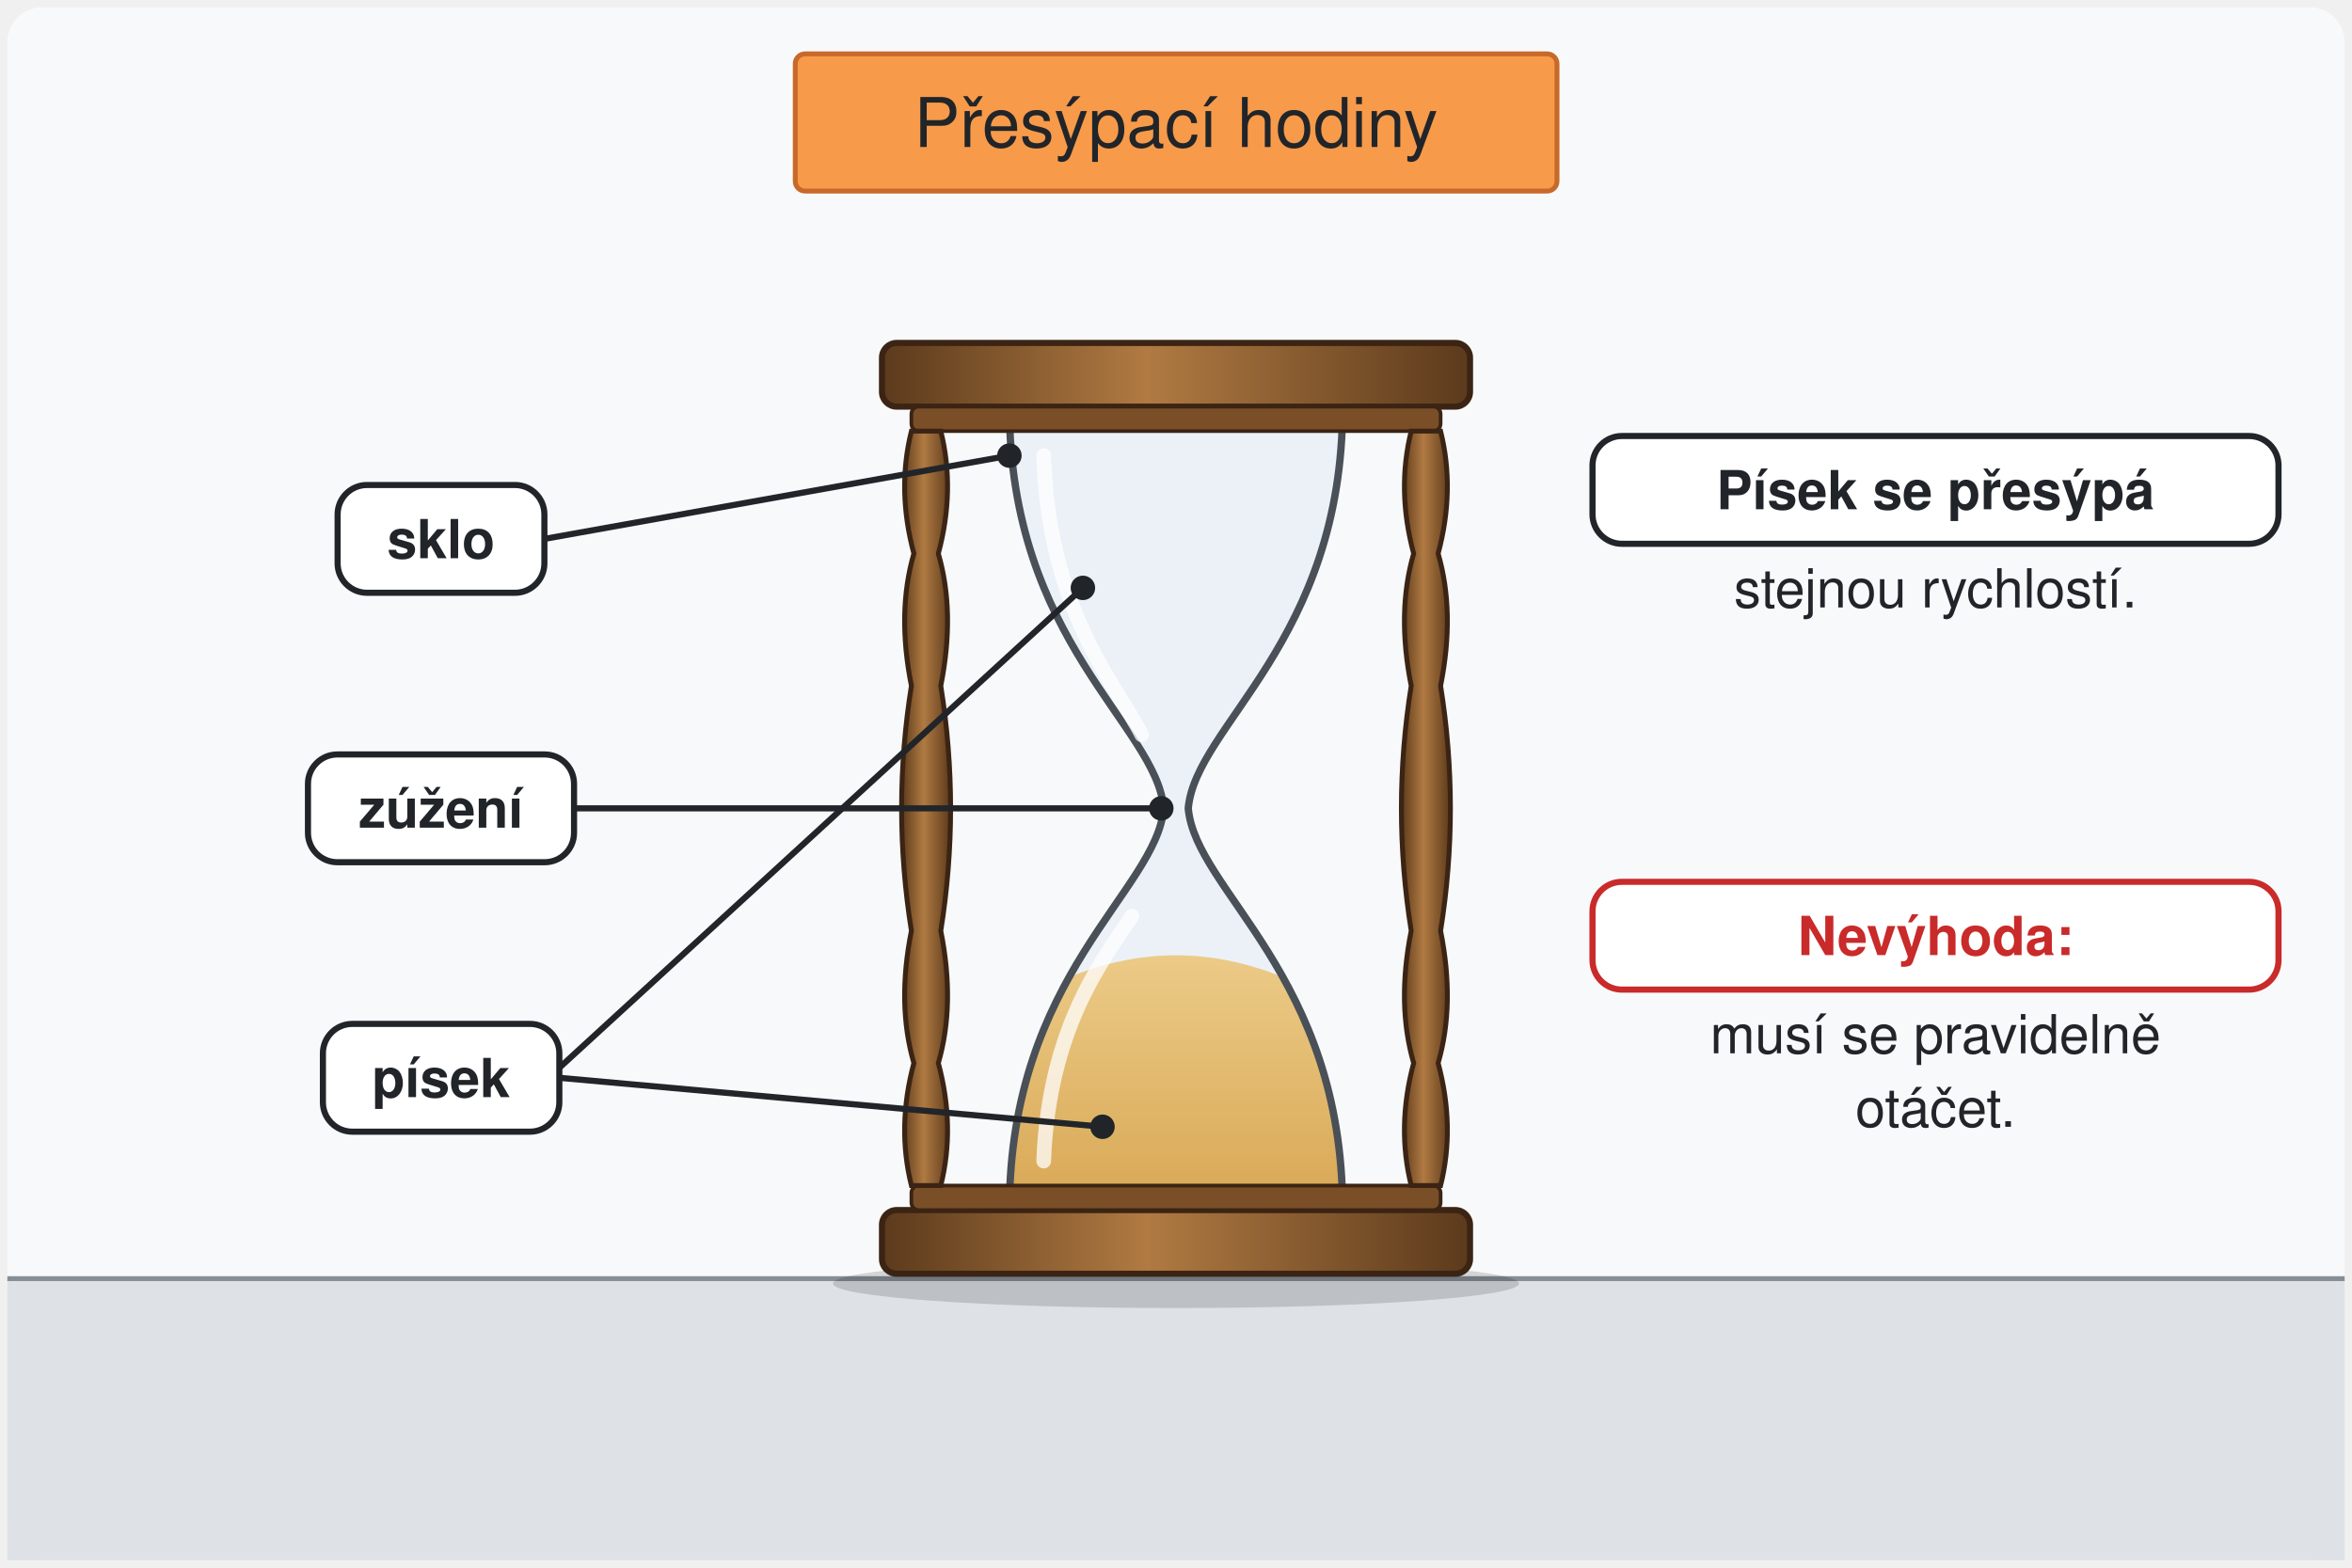
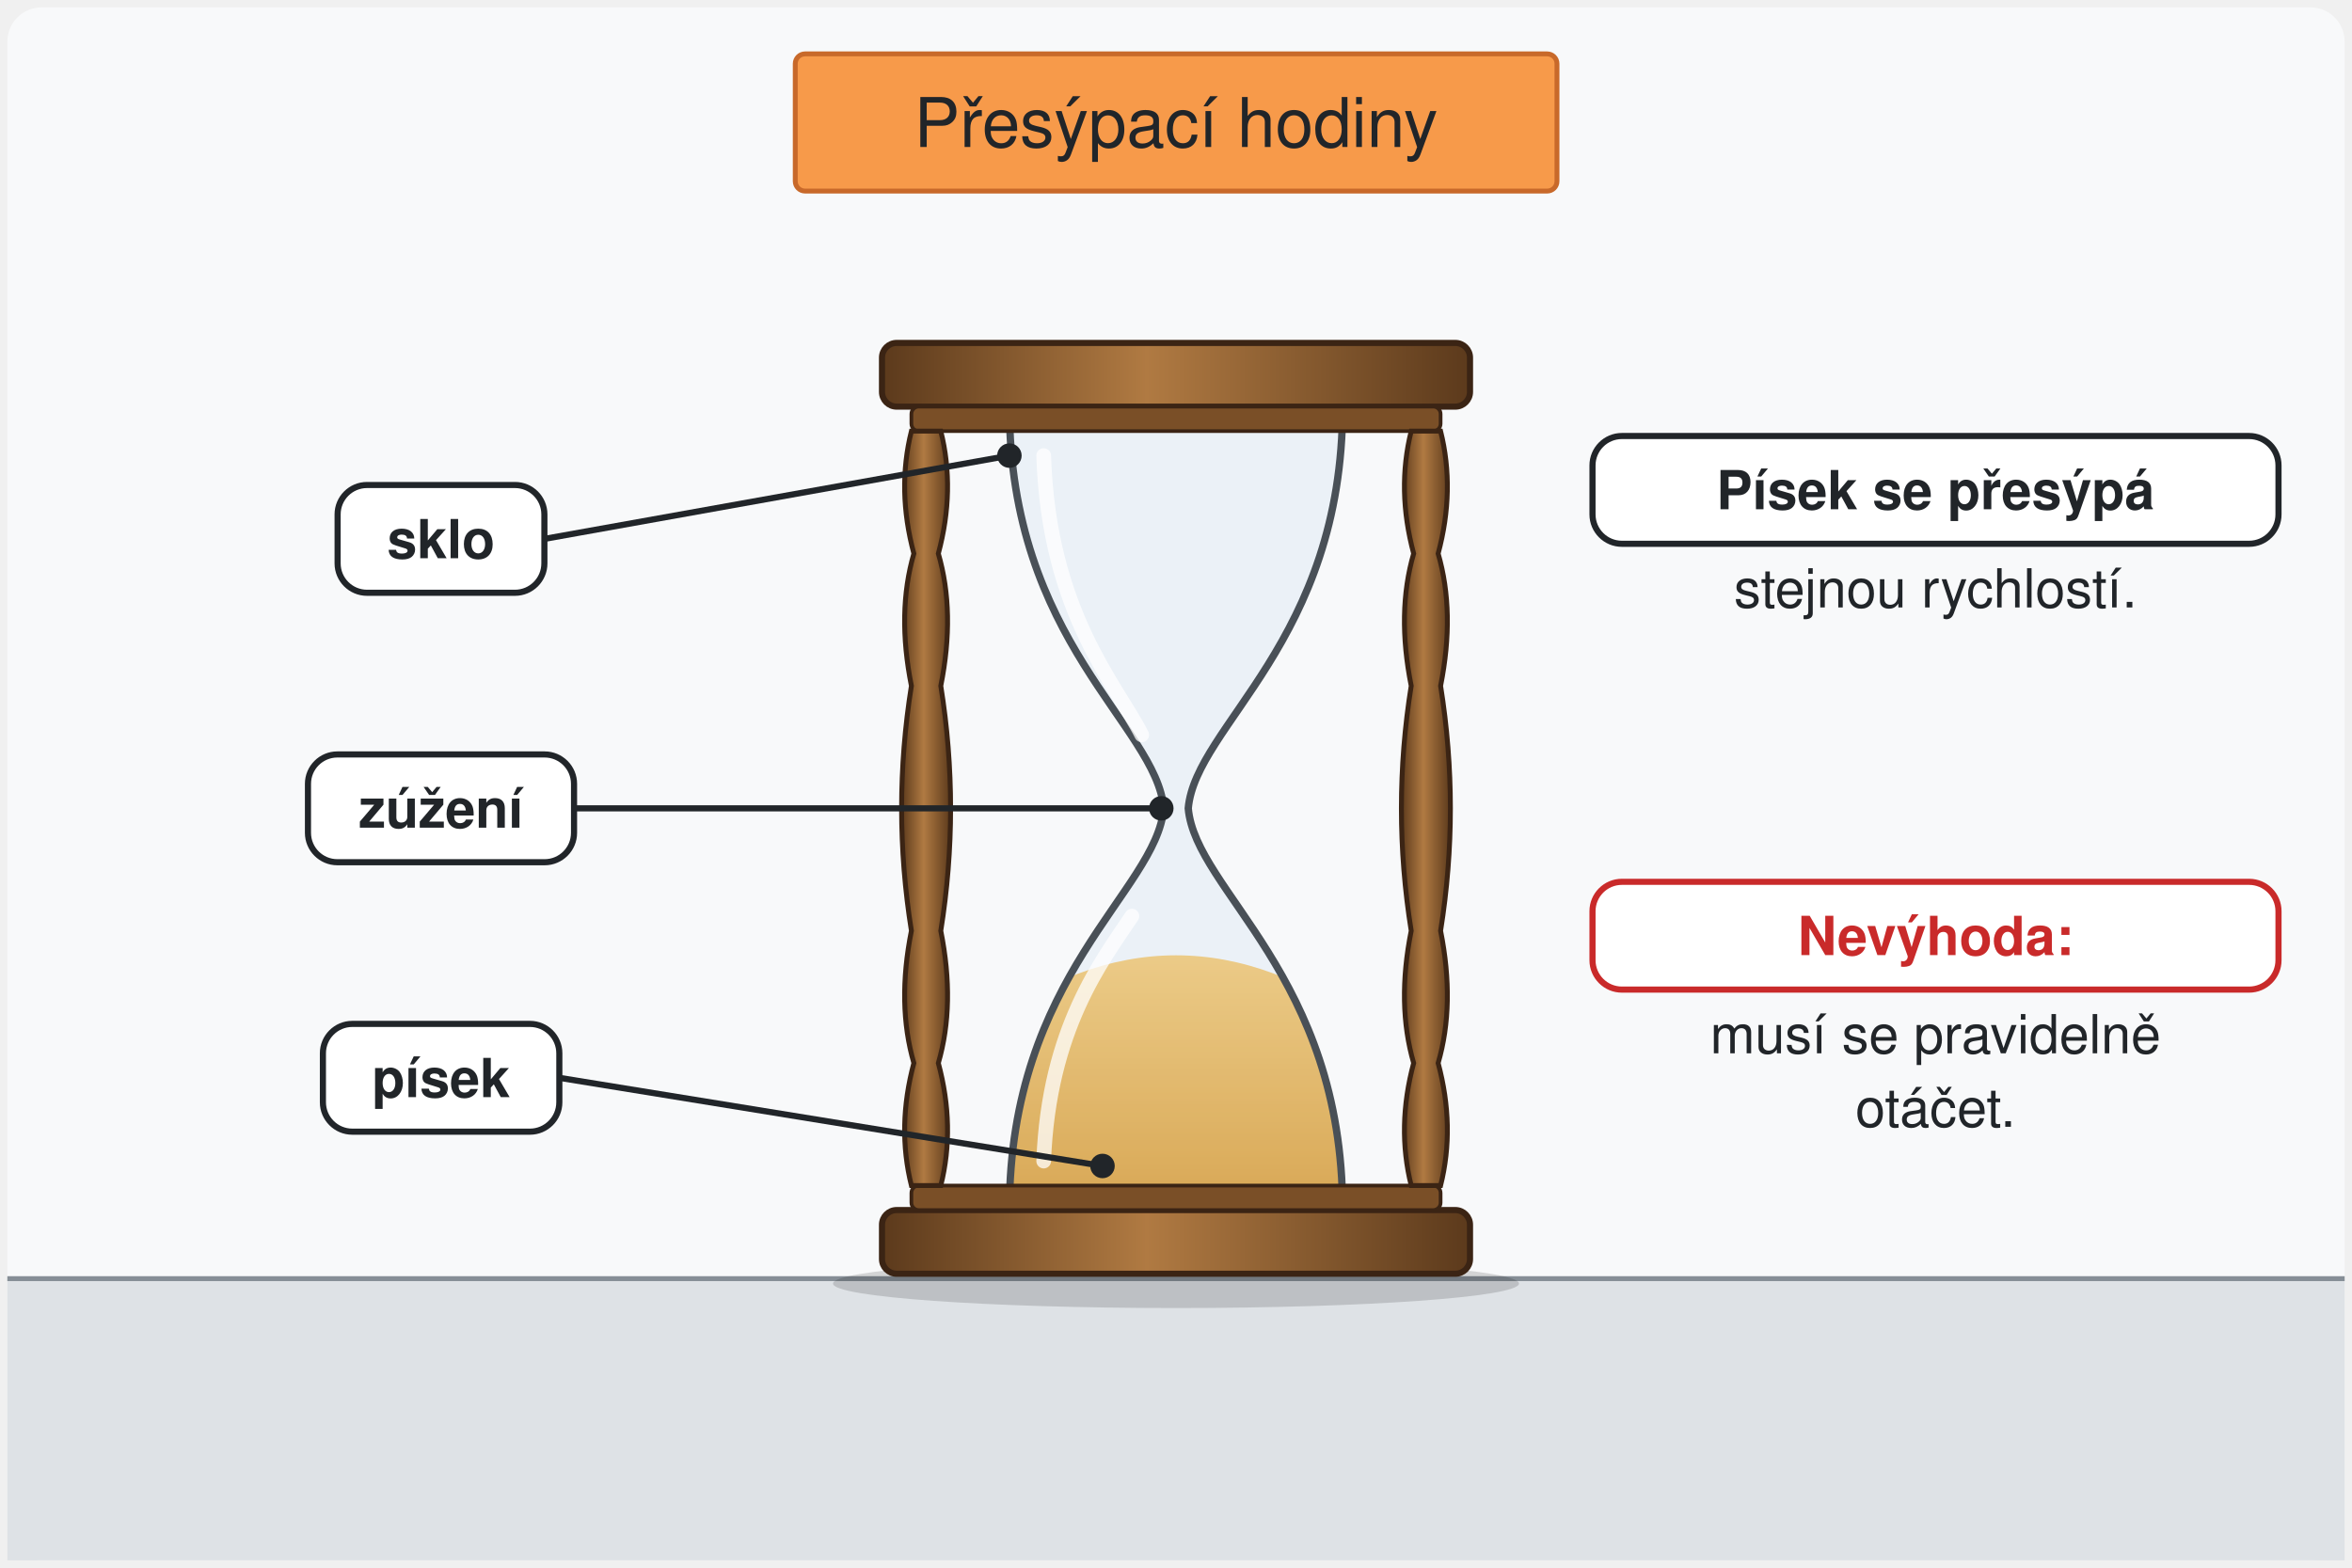
<svg xmlns="http://www.w3.org/2000/svg" viewBox="0 0 960 640" font-family="'Segoe UI', Helvetica, Arial, sans-serif" role="img" aria-label="Přesýpací hodiny v dřevěném rámu se třemi soustruženými sloupky. Skleněná baňka je uprostřed zúžená. Písek se z horní části přesýpá do spodní stále stejnou rychlostí. Když je všechen dole, musí se hodiny otočit, aby měřily dál.">
  <style>
/* Písek se přesýpá stále stejně rychle (0–80 %), pak se hodiny otočí (86–96 %) a děj se opakuje (14 s, smyčka).
   Bez animace platí atributy = konečný stav: písek je celý dole. */
.pisek-h { animation: ph-k 14s linear infinite; }
.pisek-d { animation: pd-k 14s linear infinite; }
.proud { animation: proud-k 14s linear infinite; }
.preklop { transform-box: view-box; transform-origin: 480px 330px; animation: preklop-k 14s ease-in-out infinite; }
.sipka-ot { animation: sipka-k 14s linear infinite; }
+ .lA { animation: la-k 14s linear infinite; }
+ .lB { animation: lb-k 14s linear infinite; }
@keyframes ph-k { 0% { transform: translateY(0px); } 80%, 100% { transform: translateY(124px); } }
@keyframes pd-k { 0% { transform: translateY(124px); } 80%, 100% { transform: translateY(0px); } }
@keyframes proud-k { 0%, 79% { opacity: 1; } 80%, 100% { opacity: 0; } }
@keyframes preklop-k { 0%, 86% { transform: rotate(0deg); } 96%, 100% { transform: rotate(180deg); } }
@keyframes sipka-k { 0%, 80% { opacity: 0; } 84%, 96% { opacity: 1; } 100% { opacity: 0; } }
- @media (prefers-reduced-motion: reduce) { .pisek-h, .pisek-d, .proud, .preklop, .sipka-ot { animation: none; } .proud { opacity: 0; } }
+ /* vodicí čáry k „písek“: horní míří do písku v horní baňce (začátek cyklu a po otočení), dolní do písku ve spodní baňce (jinak by mířily do prázdného skla) */
+ @keyframes la-k { 0%, 26% { opacity: 1; } 30%, 96% { opacity: 0; } 97%, 100% { opacity: 1; } }
+ @keyframes lb-k { 0%, 26% { opacity: 0; } 30%, 85% { opacity: 1; } 88%, 100% { opacity: 0; } }
+ @media (prefers-reduced-motion: reduce) { .pisek-h, .pisek-d, .proud, .preklop, .sipka-ot, .lA, .lB { animation: none; } .proud { opacity: 0; } }
</style>
  <defs>
    <linearGradient id="drevo4" x1="0" y1="0" x2="1" y2="0">
      <stop offset="0" stop-color="#5c3a1c" />
      <stop offset="0.45" stop-color="#b07a42" />
      <stop offset="1" stop-color="#5c3a1c" />
    </linearGradient>
    <linearGradient id="pisek4" x1="0" y1="0" x2="0" y2="1">
      <stop offset="0" stop-color="#f2c46d" />
      <stop offset="1" stop-color="#d9962b" />
    </linearGradient>
    <clipPath id="horni4">
      <path d="M412 166C412 262 472 296 475 330L485 330C488 296 548 262 548 166Z" />
    </clipPath>
    <clipPath id="spodni4">
      <path d="M475 330C472 364 412 398 412 494L548 494C548 398 488 364 485 330Z" />
    </clipPath>
  </defs>
  <rect x="3" y="3" width="954" height="634" rx="14" fill="#f8f9fa" />
  <rect x="3" y="522" width="954" height="115" fill="#dee2e6" />
  <path d="M3 522H957" stroke="#868e96" stroke-width="2" />
  <ellipse cx="480" cy="524" rx="140" ry="10" fill="#000" opacity="0.15" />
  <g class="preklop" transform="rotate(0 480 330)">
    <path d="M412 166C412 262 472 296 475 330C472 364 412 398 412 494L548 494C548 398 488 364 485 330C488 296 548 262 548 166Z" fill="#f1f3f5" />
    <g clip-path="url(#horni4)">
      <g class="pisek-h" transform="translate(0 124)">
        <path d="M400 206Q480 226 560 206V340H400Z" fill="url(#pisek4)" />
      </g>
    </g>
    <rect class="proud" x="478" y="328" width="4" height="166" fill="#d9962b" opacity="0" />
    <g clip-path="url(#spodni4)">
      <g class="pisek-d" transform="translate(0 0)">
        <path d="M400 420Q480 360 560 420V500H400Z" fill="url(#pisek4)" />
      </g>
    </g>
    <path d="M412 166C412 262 472 296 475 330C472 364 412 398 412 494L548 494C548 398 488 364 485 330C488 296 548 262 548 166Z" fill="#d0ebff" fill-opacity="0.18" stroke="#495057" stroke-width="3" />
    <path d="M426 186C428 250 456 280 466 300M426 474C428 420 450 392 462 374" stroke="#fff" stroke-width="6" fill="none" opacity="0.75" stroke-linecap="round" />
    <rect x="360" y="140" width="240" height="26" rx="6" fill="url(#drevo4)" stroke="#3b2414" stroke-width="2.5" />
    <rect x="372" y="166" width="216" height="10" rx="3" fill="#7a4f27" stroke="#3b2414" stroke-width="1.5" />
    <rect x="360" y="494" width="240" height="26" rx="6" fill="url(#drevo4)" stroke="#3b2414" stroke-width="2.5" />
    <rect x="372" y="484" width="216" height="10" rx="3" fill="#7a4f27" stroke="#3b2414" stroke-width="1.5" />
    <path d="M372 176Q366 200 373 226Q366 250 372 280Q364 330 372 380Q366 410 373 434Q366 460 372 484H384Q390 460 383 434Q390 410 384 380Q392 330 384 280Q390 250 383 226Q390 200 384 176Z" fill="url(#drevo4)" stroke="#3b2414" stroke-width="2" />
    <path d="M576 176Q570 200 577 226Q570 250 576 280Q568 330 576 380Q570 410 577 434Q570 460 576 484H588Q594 460 587 434Q594 410 588 380Q596 330 588 280Q594 250 587 226Q594 200 588 176Z" fill="url(#drevo4)" stroke="#3b2414" stroke-width="2" />
  </g>
  <g class="sipka-ot" opacity="0">
    <path d="M640 220A190 190 0 0 1 640 440" fill="none" stroke="#c92a2a" stroke-width="6" />
    <path d="M626 430L644 462L660 428Z" fill="#c92a2a" />
  </g>
  <path d="M222.2 220L412 186" stroke="#212529" stroke-width="2.5" />
  <circle cx="412" cy="186" r="5" fill="#212529" />
  <rect x="137.8" y="198" width="84.4" height="44" rx="12" fill="#fff" stroke="#212529" stroke-width="2.5" />
  <text x="180" y="227.9" font-size="22" font-weight="bold" fill="#212529" text-anchor="middle">sklo</text>
  <path d="M234.3 330L474 330" stroke="#212529" stroke-width="2.5" />
  <circle cx="474" cy="330" r="5" fill="#212529" />
  <rect x="125.7" y="308" width="108.6" height="44" rx="12" fill="#fff" stroke="#212529" stroke-width="2.5" />
  <text x="180" y="337.9" font-size="22" font-weight="bold" fill="#212529" text-anchor="middle">zúžení</text>
-   <path d="M228.2 440L450 460" stroke="#212529" stroke-width="2.5" />
-   <circle cx="450" cy="460" r="5" fill="#212529" />
-   <path d="M228.2 436L442 240" stroke="#212529" stroke-width="2.5" />
-   <circle cx="442" cy="240" r="5" fill="#212529" />
+   <g class="lB">
+     <path d="M228.2 440L450 476" stroke="#212529" stroke-width="2.5" />
+     <circle cx="450" cy="476" r="5" fill="#212529" />
+   </g>
+   <g class="lA" opacity="0">
+     <path d="M228.2 436L450 262" stroke="#212529" stroke-width="2.5" />
+     <circle cx="450" cy="262" r="5" fill="#212529" />
+   </g>
  <rect x="131.8" y="418" width="96.5" height="44" rx="12" fill="#fff" stroke="#212529" stroke-width="2.5" />
  <text x="180" y="447.9" font-size="22" font-weight="bold" fill="#212529" text-anchor="middle">písek</text>
  <rect x="650" y="178" width="280" height="44" rx="12" fill="#fff" stroke="#212529" stroke-width="2.5" />
  <text x="790" y="207.9" font-size="22" font-weight="bold" fill="#212529" text-anchor="middle">Písek se přesýpá</text>
  <text x="790" y="248" font-size="22" font-weight="normal" fill="#212529" text-anchor="middle">stejnou rychlostí.</text>
  <rect x="650" y="360" width="280" height="44" rx="12" fill="#fff" stroke="#c92a2a" stroke-width="2.5" />
  <text x="790" y="389.9" font-size="22" font-weight="bold" fill="#c92a2a" text-anchor="middle">Nevýhoda:</text>
  <text x="790" y="430" font-size="22" font-weight="normal" fill="#212529" text-anchor="middle">musí se pravidelně</text>
  <text x="790" y="460" font-size="22" font-weight="normal" fill="#212529" text-anchor="middle">otáčet.</text>
  <rect x="324.6" y="22" width="310.9" height="56" rx="4" fill="#f79a4a" stroke="#c8692a" stroke-width="2" />
  <text x="480" y="60" font-size="28" fill="#212529" text-anchor="middle">Přesýpací hodiny</text>
</svg>
